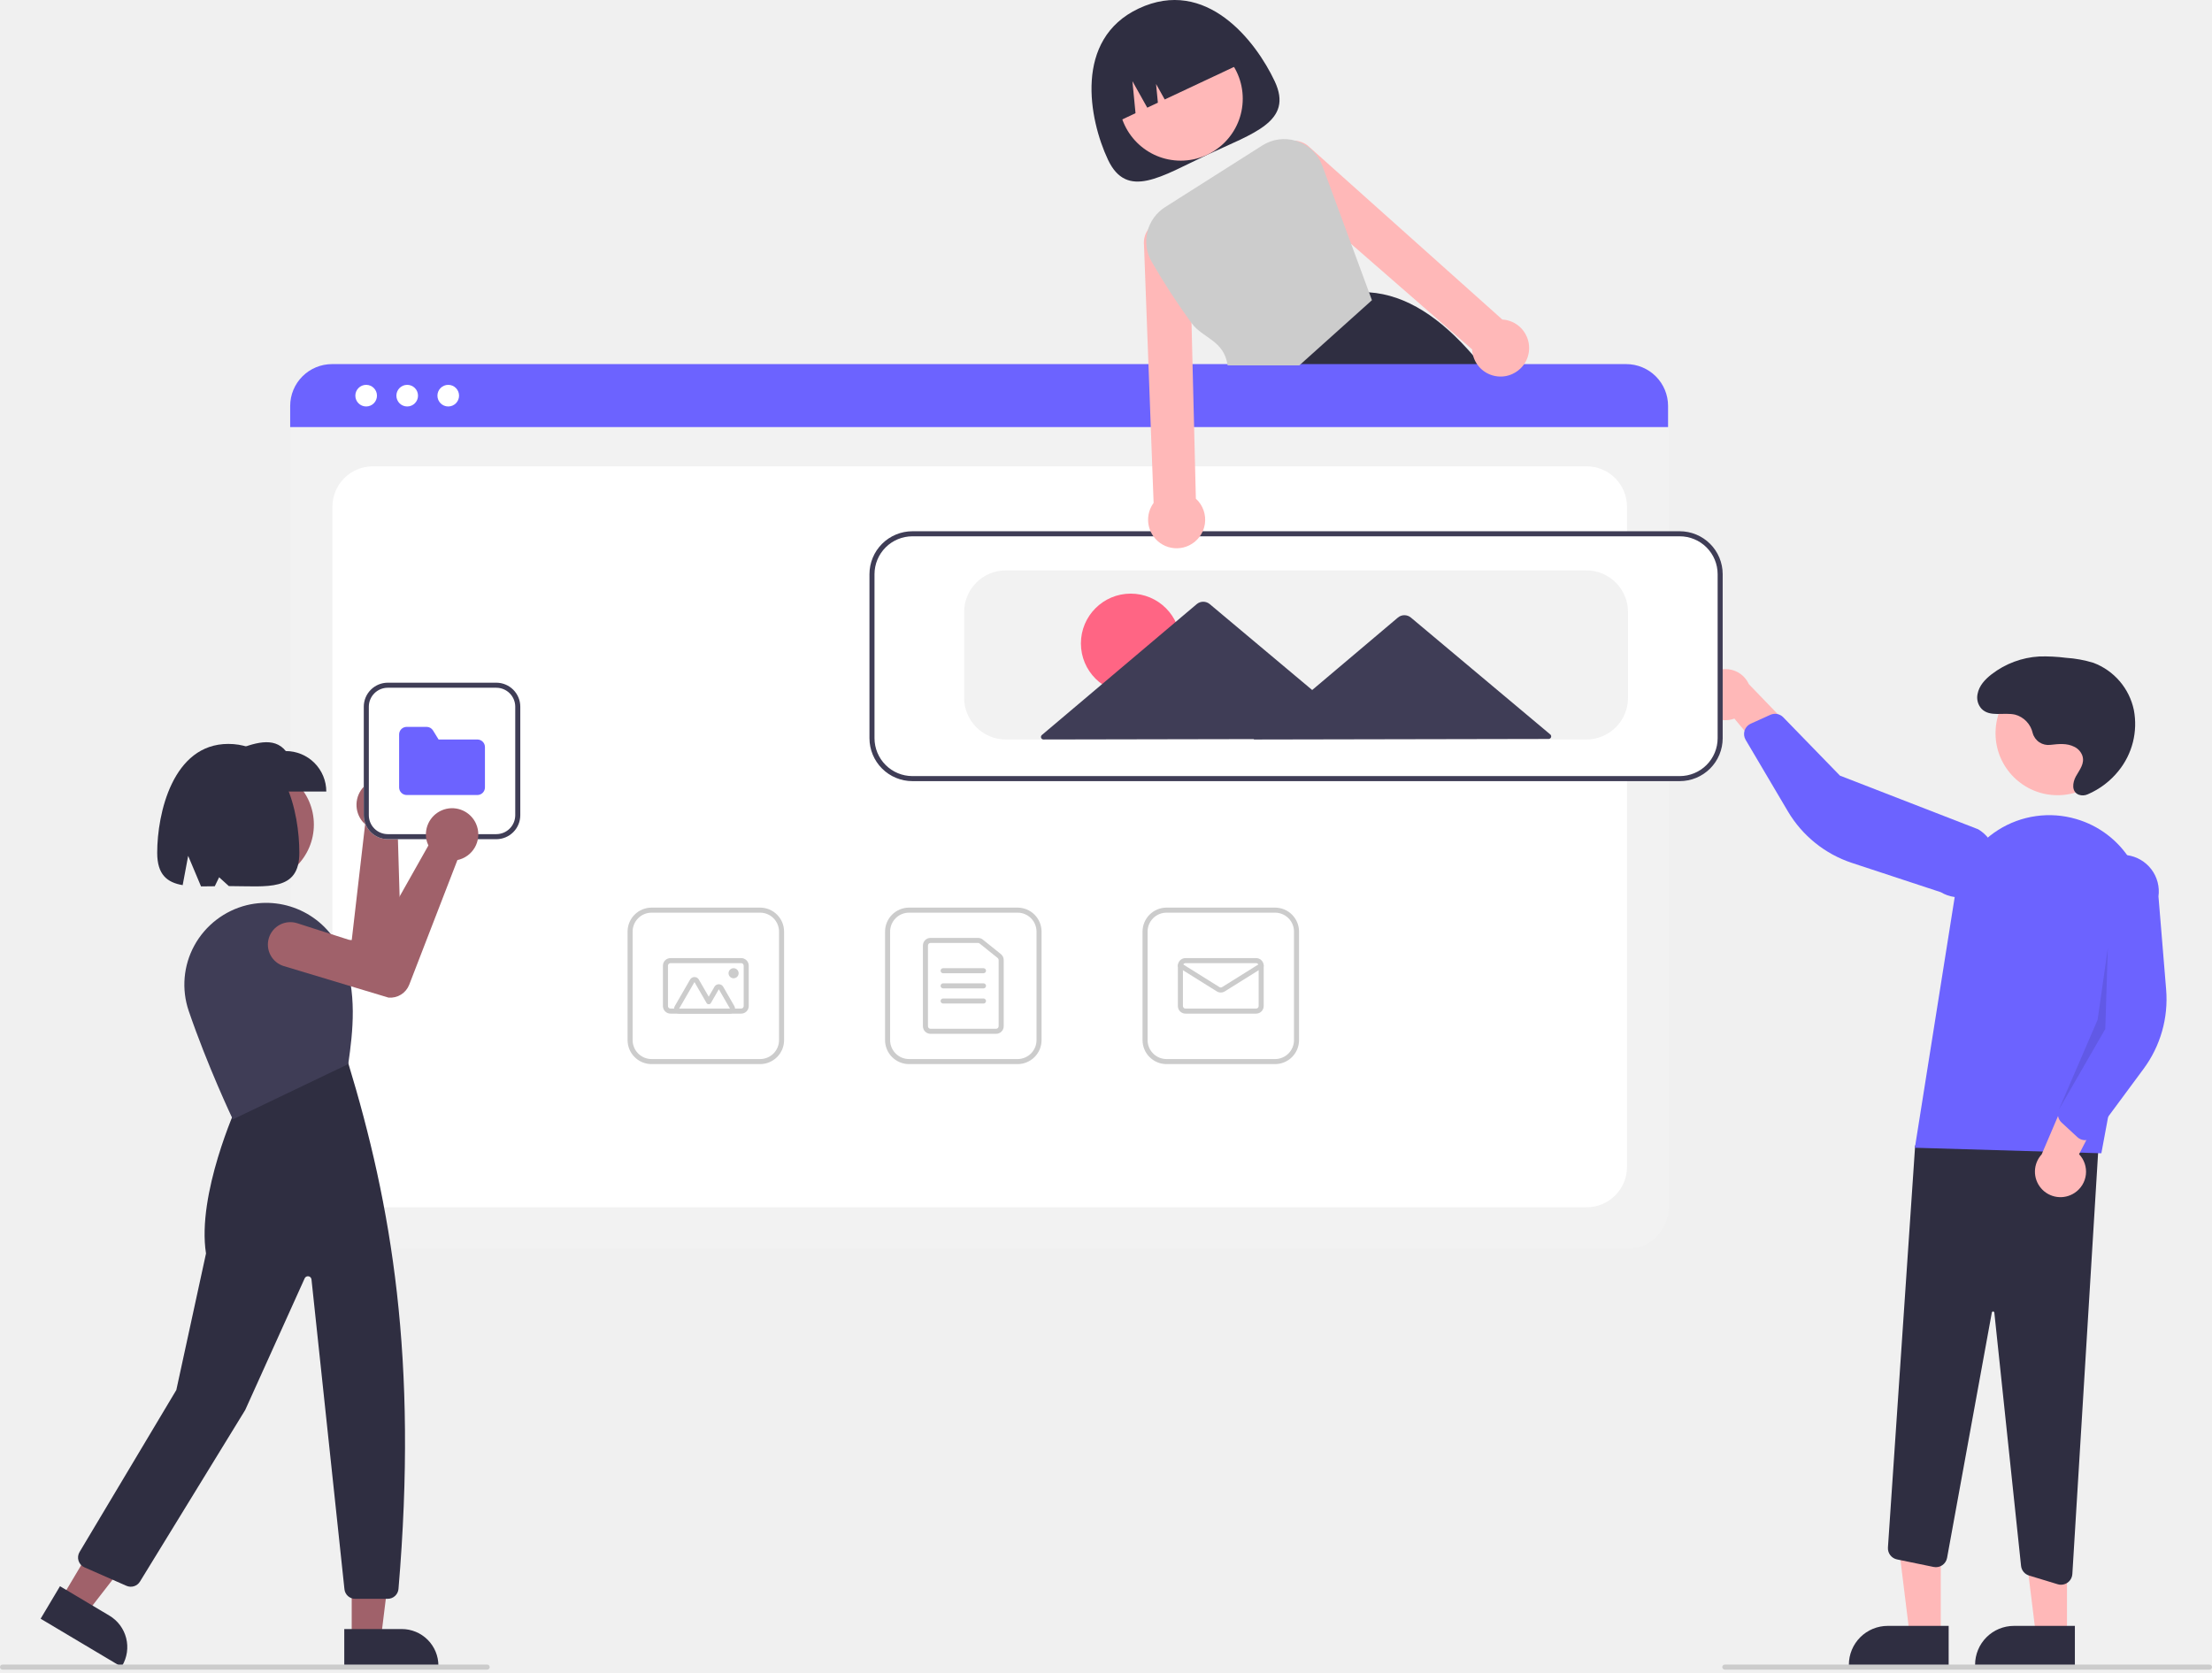
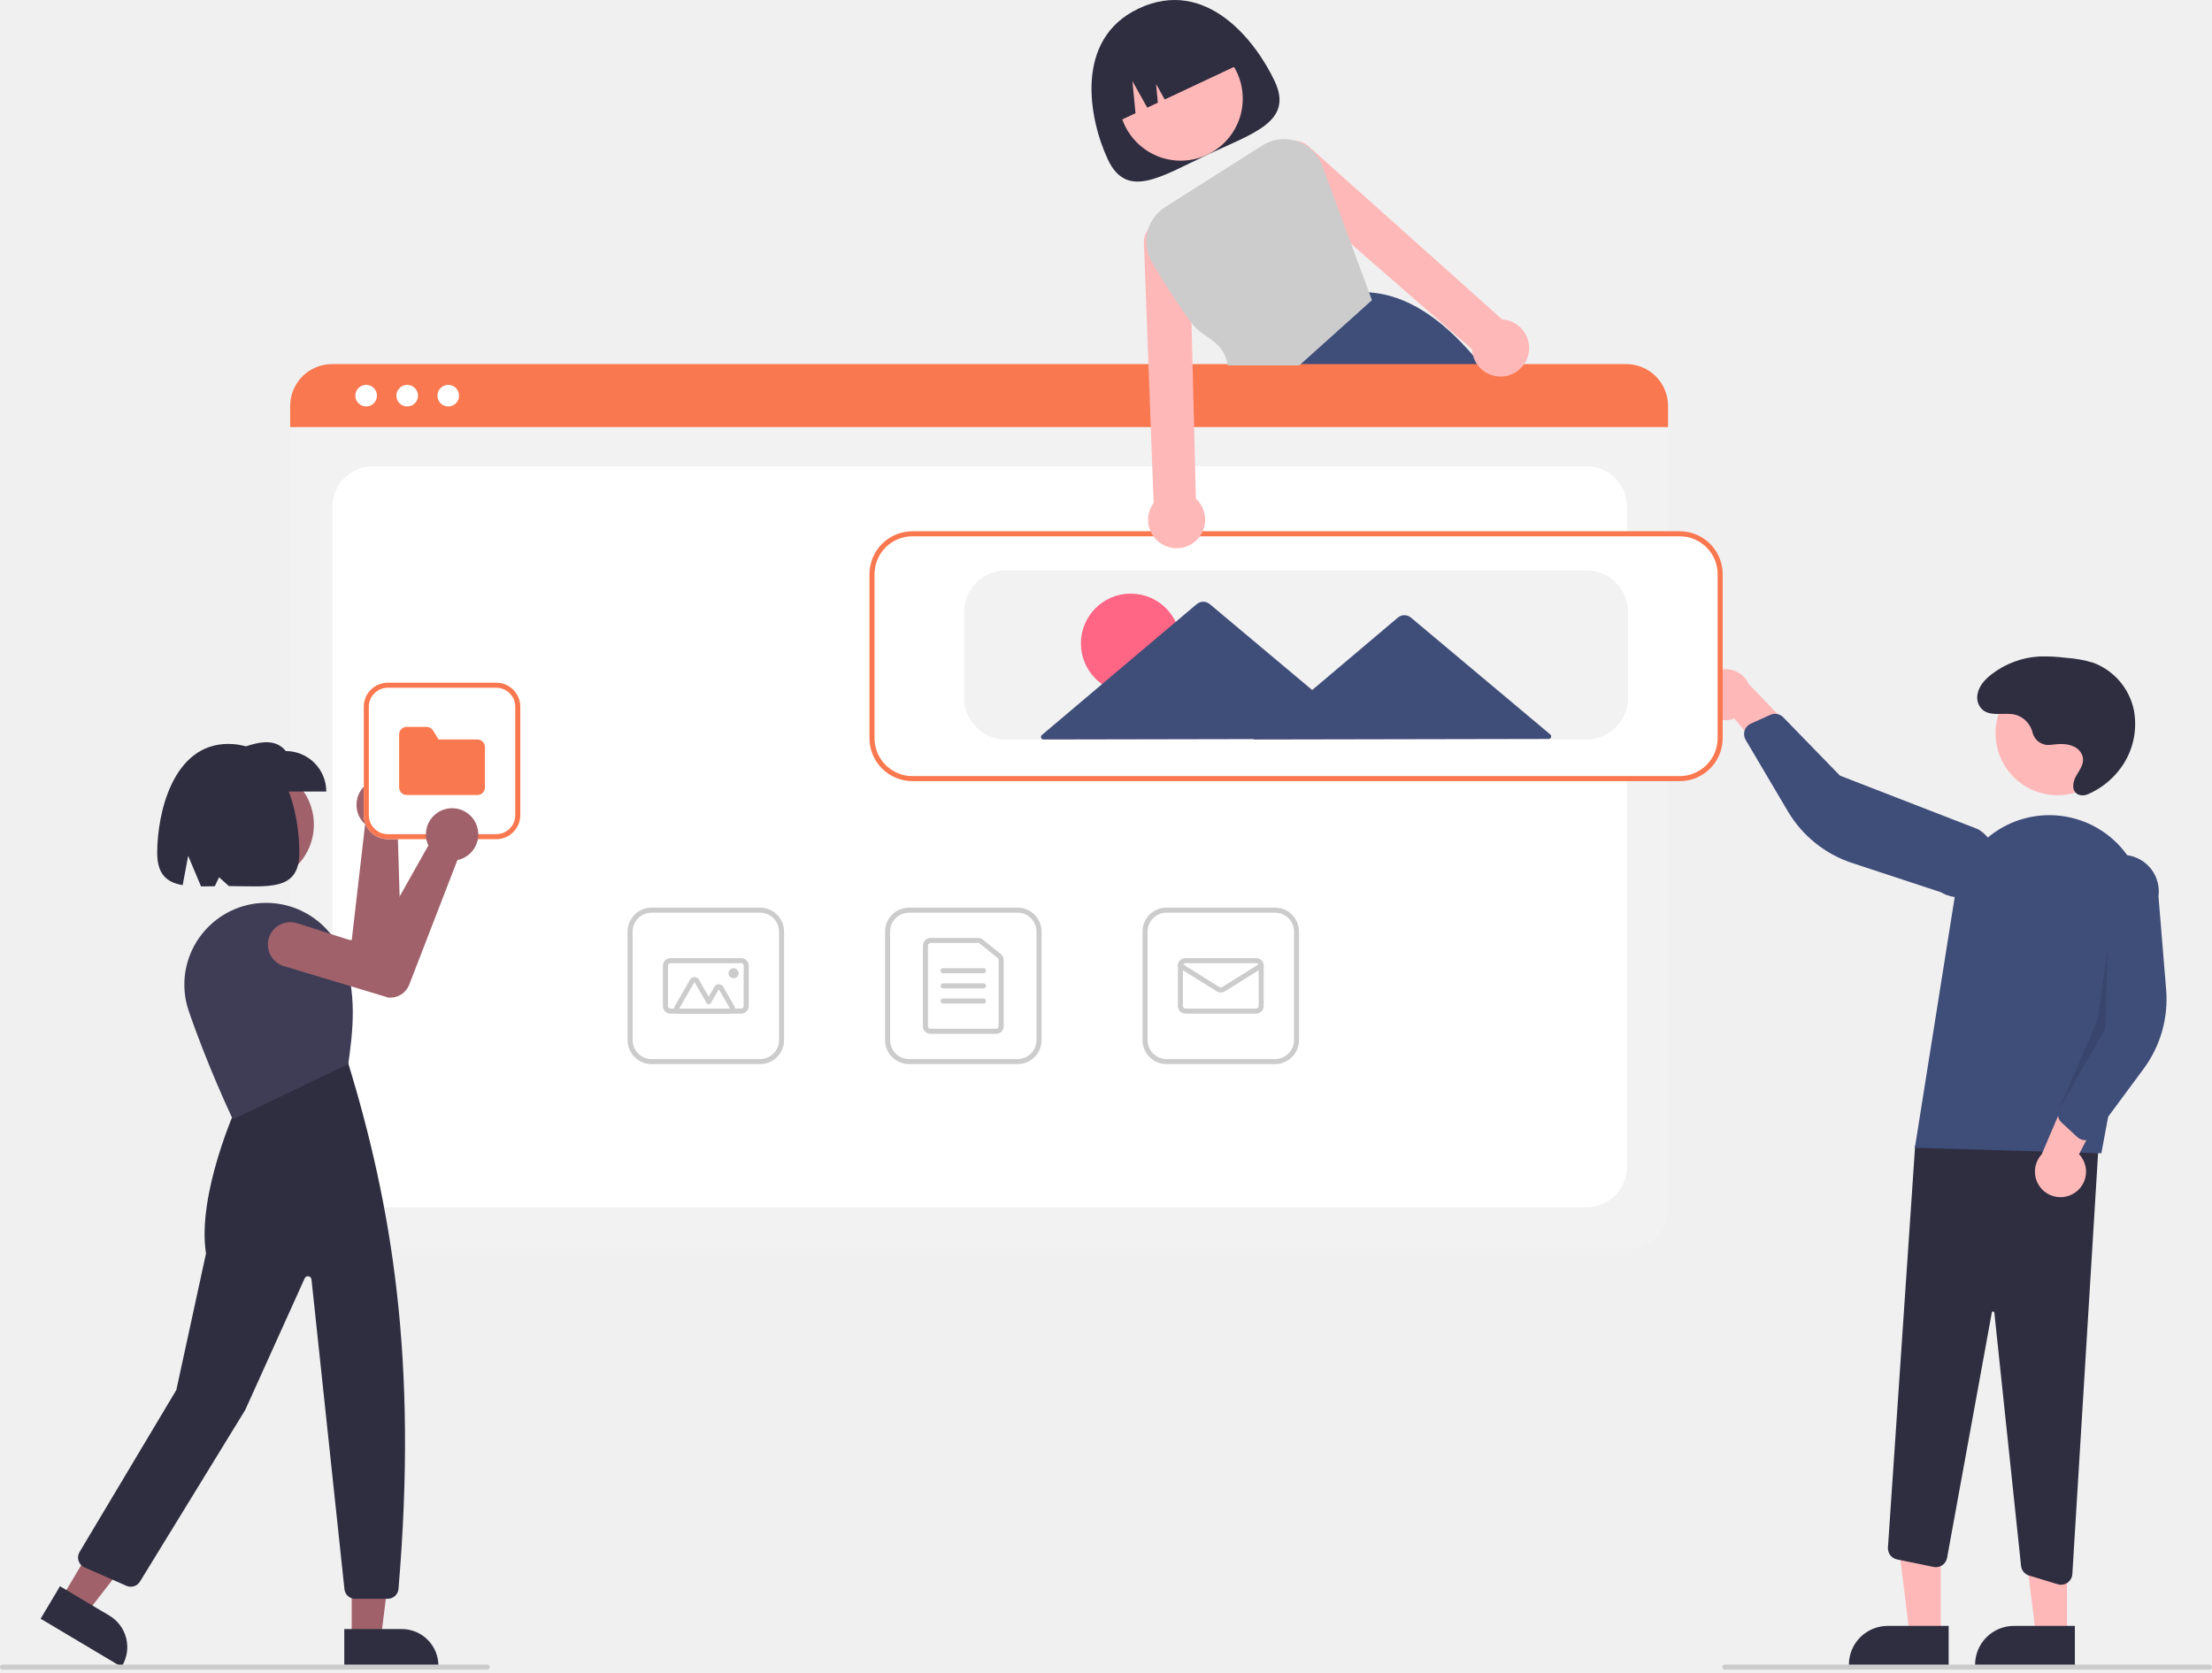
<svg xmlns="http://www.w3.org/2000/svg" width="550" height="416" viewBox="0 0 550 416" fill="none">
  <g clip-path="url(#clip0_6_209)">
    <path d="M316.949 20.207C321.667 30.246 311.67 33.09 300.219 38.471C288.767 43.852 280.198 49.733 275.48 39.693C270.763 29.654 266.935 9.727 283.135 2.115C299.893 -5.76 312.231 10.167 316.949 20.207Z" fill="#2F2E41" />
    <path d="M293.585 39.951C302.099 39.951 309.001 33.049 309.001 24.535C309.001 16.021 302.099 9.119 293.585 9.119C285.071 9.119 278.169 16.021 278.169 24.535C278.169 33.049 285.071 39.951 293.585 39.951Z" fill="#FFB8B8" />
-     <path d="M369.959 92.901C369.425 92.205 368.892 91.52 368.352 90.855C367.655 89.989 366.954 89.15 366.249 88.338C358.259 79.118 349.761 73.312 340.402 72.691H340.39L340.252 72.678L321.604 90.855L315.264 97.031L315.403 97.37L318.823 105.888H378.759C376.058 101.406 373.12 97.071 369.959 92.901Z" fill="#2F2E41" />
+     <path d="M369.959 92.901C369.425 92.205 368.892 91.52 368.352 90.855C367.655 89.989 366.954 89.15 366.249 88.338C358.259 79.118 349.761 73.312 340.402 72.691H340.39L340.252 72.678L321.604 90.855L315.264 97.031L315.403 97.37L318.823 105.888H378.759C376.058 101.406 373.12 97.071 369.959 92.901Z" fill="#3F4D79" />
    <path d="M276.822 30.741L282.34 28.148L281.571 20.187L285.261 26.775L287.899 25.536L287.45 20.892L289.603 24.735L309.201 15.526C307.361 11.608 304.039 8.583 299.968 7.115C295.896 5.646 291.408 5.856 287.491 7.696L284.651 9.031C280.734 10.872 277.708 14.193 276.24 18.265C274.772 22.336 274.981 26.824 276.822 30.741Z" fill="#2F2E41" />
    <path d="M404.543 310.566H82.655C79.909 310.563 77.277 309.471 75.335 307.529C73.394 305.588 72.302 302.955 72.299 300.21V106.794C72.301 104.782 73.101 102.854 74.523 101.431C75.945 100.009 77.874 99.209 79.886 99.207H407.181C409.227 99.209 411.189 100.023 412.636 101.47C414.083 102.917 414.897 104.879 414.899 106.925V300.21C414.896 302.955 413.804 305.588 411.862 307.529C409.921 309.471 407.288 310.563 404.543 310.566Z" fill="#F2F2F2" />
    <path d="M92.698 300.21H394.5C397.164 300.21 399.718 299.151 401.601 297.268C403.485 295.385 404.543 292.83 404.543 290.167V126.004C404.543 123.341 403.485 120.786 401.601 118.903C399.718 117.02 397.164 115.961 394.5 115.961H92.698C90.034 115.961 87.48 117.02 85.596 118.903C83.713 120.786 82.655 123.341 82.655 126.004V290.167C82.655 292.83 83.713 295.385 85.596 297.268C87.48 299.151 90.034 300.21 92.698 300.21Z" fill="white" />
-     <path d="M414.755 106.202H72.153V100.929C72.157 98.174 73.254 95.533 75.202 93.586C77.151 91.638 79.792 90.544 82.547 90.541H404.361C407.116 90.544 409.757 91.638 411.706 93.586C413.654 95.533 414.751 98.174 414.755 100.929V106.202Z" fill="#6C63FF" />
+     <path d="M414.755 106.202H72.153V100.929C72.157 98.174 73.254 95.533 75.202 93.586C77.151 91.638 79.792 90.544 82.547 90.541H404.361C407.116 90.544 409.757 91.638 411.706 93.586C413.654 95.533 414.751 98.174 414.755 100.929V106.202Z" fill="#FA784F" />
    <path d="M91.043 101.076C92.528 101.076 93.731 99.872 93.731 98.387C93.731 96.902 92.528 95.698 91.043 95.698C89.558 95.698 88.354 96.902 88.354 98.387C88.354 99.872 89.558 101.076 91.043 101.076Z" fill="white" />
    <path d="M101.248 101.076C102.733 101.076 103.936 99.872 103.936 98.387C103.936 96.902 102.733 95.698 101.248 95.698C99.763 95.698 98.559 96.902 98.559 98.387C98.559 99.872 99.763 101.076 101.248 101.076Z" fill="white" />
    <path d="M111.453 101.076C112.938 101.076 114.141 99.872 114.141 98.387C114.141 96.902 112.938 95.698 111.453 95.698C109.968 95.698 108.764 96.902 108.764 98.387C108.764 99.872 109.968 101.076 111.453 101.076Z" fill="white" />
    <path d="M253.016 264.608H226.027C224.446 264.606 222.93 263.977 221.812 262.86C220.694 261.742 220.066 260.226 220.064 258.645V231.656C220.066 230.075 220.694 228.559 221.812 227.442C222.93 226.324 224.446 225.695 226.027 225.693H253.016C254.597 225.695 256.112 226.324 257.23 227.442C258.348 228.559 258.977 230.075 258.979 231.656V258.645C258.977 260.226 258.348 261.742 257.23 262.86C256.112 263.977 254.597 264.606 253.016 264.608ZM226.027 226.948C224.778 226.95 223.582 227.446 222.699 228.329C221.817 229.211 221.32 230.408 221.319 231.656V258.645C221.32 259.893 221.817 261.09 222.699 261.972C223.582 262.855 224.778 263.351 226.027 263.353H253.016C254.264 263.351 255.46 262.855 256.343 261.972C257.226 261.09 257.722 259.893 257.723 258.645V231.656C257.722 230.408 257.226 229.211 256.343 228.329C255.46 227.446 254.264 226.95 253.016 226.948H226.027Z" fill="#CCCCCC" />
    <path d="M247.681 257.076H231.362C230.862 257.076 230.384 256.877 230.031 256.524C229.678 256.171 229.479 255.692 229.479 255.193V235.108C229.479 234.609 229.678 234.13 230.031 233.777C230.384 233.424 230.862 233.226 231.362 233.225H243.186C243.615 233.225 244.031 233.372 244.366 233.64L248.86 237.252C249.08 237.428 249.258 237.651 249.38 237.905C249.501 238.159 249.564 238.438 249.564 238.719V255.193C249.563 255.692 249.365 256.171 249.012 256.524C248.659 256.877 248.18 257.076 247.681 257.076ZM231.362 234.48C231.195 234.481 231.036 234.547 230.918 234.664C230.8 234.782 230.734 234.942 230.734 235.108V255.193C230.734 255.36 230.8 255.519 230.918 255.637C231.036 255.754 231.195 255.821 231.362 255.821H247.681C247.847 255.821 248.007 255.754 248.124 255.637C248.242 255.519 248.308 255.36 248.308 255.193V238.719C248.309 238.626 248.288 238.533 248.247 238.448C248.206 238.363 248.147 238.289 248.074 238.23L243.579 234.619C243.468 234.529 243.329 234.48 243.186 234.48H231.362Z" fill="#CCCCCC" />
    <path d="M244.542 242.012H234.5C234.333 242.012 234.174 241.946 234.056 241.828C233.938 241.711 233.872 241.551 233.872 241.385C233.872 241.218 233.938 241.058 234.056 240.941C234.174 240.823 234.333 240.757 234.5 240.757H244.542C244.709 240.757 244.869 240.823 244.986 240.941C245.104 241.058 245.17 241.218 245.17 241.385C245.17 241.551 245.104 241.711 244.986 241.828C244.869 241.946 244.709 242.012 244.542 242.012Z" fill="#CCCCCC" />
    <path d="M244.542 245.778H234.5C234.333 245.778 234.174 245.712 234.056 245.594C233.938 245.477 233.872 245.317 233.872 245.151C233.872 244.984 233.938 244.824 234.056 244.707C234.174 244.589 234.333 244.523 234.5 244.523H244.542C244.709 244.523 244.869 244.589 244.986 244.707C245.104 244.824 245.17 244.984 245.17 245.151C245.17 245.317 245.104 245.477 244.986 245.594C244.869 245.712 244.709 245.778 244.542 245.778Z" fill="#CCCCCC" />
    <path d="M244.542 249.544H234.5C234.333 249.544 234.174 249.478 234.056 249.36C233.938 249.243 233.872 249.083 233.872 248.917C233.872 248.75 233.938 248.59 234.056 248.473C234.174 248.355 234.333 248.289 234.5 248.289H244.542C244.709 248.289 244.869 248.355 244.986 248.473C245.104 248.59 245.17 248.75 245.17 248.917C245.17 249.083 245.104 249.243 244.986 249.36C244.869 249.478 244.709 249.544 244.542 249.544Z" fill="#CCCCCC" />
    <path d="M317.037 264.608H290.048C288.467 264.606 286.951 263.977 285.833 262.86C284.716 261.742 284.087 260.226 284.085 258.645V231.656C284.087 230.075 284.716 228.559 285.833 227.442C286.951 226.324 288.467 225.695 290.048 225.693H317.037C318.618 225.695 320.134 226.324 321.251 227.442C322.369 228.559 322.998 230.075 323 231.656V258.645C322.998 260.226 322.369 261.742 321.251 262.86C320.134 263.977 318.618 264.606 317.037 264.608ZM290.048 226.948C288.8 226.95 287.603 227.446 286.721 228.329C285.838 229.211 285.342 230.408 285.34 231.656V258.645C285.342 259.893 285.838 261.09 286.721 261.972C287.603 262.855 288.8 263.351 290.048 263.353H317.037C318.285 263.351 319.482 262.855 320.364 261.972C321.247 261.09 321.743 259.893 321.745 258.645V231.656C321.743 230.408 321.247 229.211 320.364 228.329C319.482 227.446 318.285 226.95 317.037 226.948H290.048Z" fill="#CCCCCC" />
    <path d="M312.33 252.055H294.755C294.256 252.054 293.777 251.856 293.424 251.503C293.071 251.15 292.873 250.671 292.872 250.172V240.129C292.873 239.63 293.071 239.151 293.424 238.798C293.777 238.445 294.256 238.247 294.755 238.246H312.33C312.829 238.247 313.308 238.445 313.661 238.798C314.014 239.151 314.212 239.63 314.213 240.129V250.172C314.212 250.671 314.014 251.15 313.661 251.503C313.308 251.856 312.829 252.054 312.33 252.055ZM294.755 239.502C294.589 239.502 294.429 239.568 294.312 239.686C294.194 239.803 294.128 239.963 294.128 240.129V250.172C294.128 250.338 294.194 250.498 294.312 250.615C294.429 250.733 294.589 250.799 294.755 250.8H312.33C312.496 250.799 312.656 250.733 312.773 250.615C312.891 250.498 312.957 250.338 312.957 250.172V240.129C312.957 239.963 312.891 239.803 312.773 239.686C312.656 239.568 312.496 239.502 312.33 239.502H294.755Z" fill="#CCCCCC" />
    <path d="M303.542 246.806C303.19 246.807 302.844 246.708 302.545 246.522L293.167 240.662C293.026 240.573 292.926 240.432 292.889 240.27C292.852 240.108 292.88 239.938 292.969 239.797C293.057 239.656 293.197 239.556 293.359 239.518C293.521 239.481 293.692 239.509 293.833 239.597L303.21 245.458C303.31 245.52 303.425 245.552 303.543 245.552C303.66 245.552 303.775 245.52 303.875 245.458L313.252 239.597C313.393 239.509 313.564 239.481 313.726 239.518C313.888 239.556 314.028 239.656 314.116 239.797C314.204 239.938 314.233 240.108 314.196 240.27C314.159 240.432 314.059 240.573 313.918 240.662L304.541 246.522C304.241 246.709 303.895 246.807 303.542 246.806Z" fill="#CCCCCC" />
    <path d="M188.995 264.608H162.005C160.424 264.606 158.909 263.977 157.791 262.86C156.673 261.742 156.044 260.226 156.042 258.645V231.656C156.044 230.075 156.673 228.559 157.791 227.442C158.909 226.324 160.424 225.695 162.005 225.693H188.995C190.575 225.695 192.091 226.324 193.209 227.442C194.327 228.559 194.956 230.075 194.957 231.656V258.645C194.956 260.226 194.327 261.742 193.209 262.86C192.091 263.977 190.575 264.606 188.995 264.608ZM162.005 226.948C160.757 226.95 159.561 227.446 158.678 228.329C157.796 229.211 157.299 230.408 157.298 231.656V258.645C157.299 259.893 157.796 261.09 158.678 261.972C159.561 262.855 160.757 263.351 162.005 263.353H188.995C190.243 263.351 191.439 262.855 192.322 261.972C193.204 261.09 193.701 259.893 193.702 258.645V231.656C193.701 230.408 193.204 229.211 192.322 228.329C191.439 227.446 190.243 226.95 188.995 226.948H162.005Z" fill="#CCCCCC" />
    <path d="M184.287 252.055H166.713C166.213 252.054 165.735 251.856 165.382 251.503C165.029 251.15 164.83 250.671 164.83 250.172V240.129C164.83 239.63 165.029 239.151 165.382 238.798C165.735 238.445 166.213 238.247 166.713 238.246H184.287C184.786 238.247 185.265 238.445 185.618 238.798C185.971 239.151 186.17 239.63 186.17 240.129V250.172C186.17 250.671 185.971 251.15 185.618 251.503C185.265 251.856 184.786 252.054 184.287 252.055ZM166.713 239.502C166.546 239.502 166.387 239.568 166.269 239.686C166.151 239.803 166.085 239.963 166.085 240.129V250.172C166.085 250.338 166.151 250.498 166.269 250.615C166.387 250.733 166.546 250.799 166.713 250.8H184.287C184.454 250.799 184.613 250.733 184.731 250.615C184.848 250.498 184.915 250.338 184.915 250.172V240.129C184.915 239.963 184.848 239.803 184.731 239.686C184.613 239.568 184.454 239.502 184.287 239.502H166.713Z" fill="#CCCCCC" />
    <path d="M181.502 252.055H168.871C168.65 252.055 168.434 251.997 168.243 251.887C168.052 251.777 167.893 251.618 167.783 251.427C167.673 251.236 167.615 251.02 167.615 250.8C167.615 250.579 167.673 250.363 167.784 250.172L171.588 243.581C171.698 243.391 171.857 243.232 172.048 243.122C172.238 243.012 172.455 242.954 172.675 242.954C172.896 242.954 173.112 243.012 173.303 243.122C173.494 243.232 173.652 243.391 173.763 243.581L176.22 247.838L177.643 245.372C177.754 245.181 177.912 245.023 178.103 244.912C178.294 244.802 178.51 244.744 178.731 244.744C178.951 244.744 179.167 244.802 179.358 244.912C179.549 245.023 179.708 245.181 179.818 245.372L182.589 250.172C182.699 250.363 182.757 250.579 182.757 250.8C182.757 251.02 182.699 251.236 182.589 251.427C182.479 251.618 182.32 251.777 182.129 251.887C181.938 251.997 181.722 252.055 181.502 252.055H181.502ZM181.502 250.799L178.731 245.999L176.764 249.407C176.708 249.502 176.629 249.582 176.534 249.637C176.438 249.692 176.33 249.721 176.22 249.721C176.11 249.721 176.001 249.692 175.906 249.637C175.811 249.582 175.731 249.502 175.676 249.407L172.676 244.209L168.871 250.799H181.502Z" fill="#CCCCCC" />
    <path d="M182.404 243.267C183.097 243.267 183.659 242.705 183.659 242.012C183.659 241.319 183.097 240.757 182.404 240.757C181.711 240.757 181.149 241.319 181.149 242.012C181.149 242.705 181.711 243.267 182.404 243.267Z" fill="#CCCCCC" />
    <path d="M482.56 406.817L474.865 406.817L471.204 377.136L482.561 377.137L482.56 406.817Z" fill="#FFB8B8" />
    <path d="M484.522 414.276L459.711 414.275V413.962C459.711 412.693 459.961 411.438 460.446 410.266C460.931 409.094 461.643 408.03 462.539 407.133C463.436 406.236 464.501 405.525 465.672 405.039C466.844 404.554 468.1 404.304 469.368 404.304H469.369L484.523 404.305L484.522 414.276Z" fill="#2F2E41" />
    <path d="M513.943 406.817L506.248 406.817L502.587 377.136L513.944 377.137L513.943 406.817Z" fill="#FFB8B8" />
    <path d="M515.905 414.276L491.094 414.275V413.962C491.094 412.693 491.343 411.438 491.829 410.266C492.314 409.094 493.026 408.03 493.922 407.133C494.819 406.236 495.884 405.525 497.055 405.039C498.227 404.554 499.483 404.304 500.751 404.304H500.752L515.906 404.305L515.905 414.276Z" fill="#2F2E41" />
    <path d="M511.636 393.95L504.51 391.782C503.978 391.622 503.506 391.307 503.153 390.879C502.8 390.451 502.58 389.929 502.522 389.377L495.878 326.406C495.873 326.33 495.839 326.259 495.783 326.206C495.728 326.154 495.654 326.125 495.578 326.125C495.501 326.118 495.425 326.141 495.365 326.189C495.306 326.237 495.267 326.306 495.257 326.382L484.128 387.39C484.061 387.76 483.92 388.113 483.714 388.428C483.508 388.743 483.241 389.014 482.93 389.224C482.618 389.435 482.267 389.581 481.898 389.654C481.529 389.727 481.148 389.725 480.78 389.649L471.672 387.773C471.004 387.633 470.409 387.257 469.996 386.714C469.583 386.171 469.38 385.497 469.424 384.816L476.193 284.822L522.099 279.869L515.277 391.42C515.233 392.137 514.918 392.811 514.395 393.304C513.872 393.797 513.181 394.072 512.463 394.074C512.183 394.074 511.904 394.032 511.636 393.95Z" fill="#2F2E41" />
    <path d="M511.593 197.743C520.107 197.743 527.009 190.841 527.009 182.327C527.009 173.813 520.107 166.911 511.593 166.911C503.079 166.911 496.177 173.813 496.177 182.327C496.177 190.841 503.079 197.743 511.593 197.743Z" fill="#FFB8B8" />
-     <path d="M476.123 285.409L486.076 222.737C486.605 219.404 487.838 216.223 489.693 213.404C491.547 210.586 493.98 208.194 496.831 206.389C499.681 204.584 502.884 203.407 506.225 202.935C509.565 202.464 512.968 202.71 516.207 203.656C521.869 205.294 526.718 208.984 529.805 214.005C532.893 219.026 533.997 225.018 532.903 230.81L522.49 286.78L476.123 285.409Z" fill="#6C63FF" />
+     <path d="M476.123 285.409L486.076 222.737C486.605 219.404 487.838 216.223 489.693 213.404C491.547 210.586 493.98 208.194 496.831 206.389C499.681 204.584 502.884 203.407 506.225 202.935C509.565 202.464 512.968 202.71 516.207 203.656C521.869 205.294 526.718 208.984 529.805 214.005C532.893 219.026 533.997 225.018 532.903 230.81L522.49 286.78L476.123 285.409Z" fill="#3F4D79" />
    <path d="M515.849 296.623C516.619 296.114 517.268 295.443 517.75 294.657C518.233 293.87 518.537 292.988 518.642 292.071C518.746 291.154 518.648 290.226 518.355 289.351C518.062 288.476 517.581 287.676 516.945 287.007L527.236 267.078L515.647 268.315L507.651 287.05C506.598 288.193 506.001 289.682 505.973 291.235C505.945 292.788 506.487 294.298 507.498 295.478C508.508 296.658 509.916 297.426 511.456 297.637C512.995 297.848 514.558 297.487 515.849 296.623V296.623Z" fill="#FFB8B8" />
-     <path d="M518.052 283.492C517.483 283.411 516.952 283.159 516.529 282.769L512.592 279.131C512.166 278.736 511.872 278.22 511.75 277.653C511.627 277.085 511.682 276.494 511.906 275.959L519.776 257.306L518.659 220.45C518.82 219.265 519.212 218.124 519.814 217.091C520.416 216.058 521.216 215.153 522.167 214.429C523.119 213.706 524.204 213.176 525.36 212.872C526.516 212.568 527.721 212.494 528.906 212.656C530.09 212.818 531.231 213.211 532.264 213.814C533.296 214.417 534.2 215.217 534.923 216.169C535.646 217.122 536.174 218.207 536.477 219.364C536.78 220.52 536.853 221.725 536.69 222.909L538.599 246.078C539.179 253.109 537.186 260.113 532.989 265.784L520.717 282.375C520.481 282.694 520.18 282.959 519.835 283.154C519.489 283.349 519.107 283.47 518.712 283.507C518.492 283.528 518.271 283.523 518.052 283.492Z" fill="#6C63FF" />
+     <path d="M518.052 283.492C517.483 283.411 516.952 283.159 516.529 282.769L512.592 279.131C512.166 278.736 511.872 278.22 511.75 277.653C511.627 277.085 511.682 276.494 511.906 275.959L519.776 257.306L518.659 220.45C518.82 219.265 519.212 218.124 519.814 217.091C520.416 216.058 521.216 215.153 522.167 214.429C523.119 213.706 524.204 213.176 525.36 212.872C526.516 212.568 527.721 212.494 528.906 212.656C530.09 212.818 531.231 213.211 532.264 213.814C533.296 214.417 534.2 215.217 534.923 216.169C535.646 217.122 536.174 218.207 536.477 219.364C536.78 220.52 536.853 221.725 536.69 222.909L538.599 246.078C539.179 253.109 537.186 260.113 532.989 265.784L520.717 282.375C520.481 282.694 520.18 282.959 519.835 283.154C519.489 283.349 519.107 283.47 518.712 283.507C518.492 283.528 518.271 283.523 518.052 283.492Z" fill="#3F4D79" />
    <path d="M422.817 173.928C422.985 174.835 423.35 175.694 423.886 176.445C424.422 177.196 425.116 177.821 425.92 178.274C426.723 178.728 427.616 179 428.536 179.071C429.456 179.143 430.381 179.011 431.244 178.686L445.584 195.933L448.963 184.779L434.828 170.111C434.187 168.696 433.048 167.566 431.629 166.934C430.21 166.303 428.608 166.214 427.127 166.684C425.647 167.155 424.39 168.152 423.596 169.487C422.801 170.822 422.524 172.402 422.817 173.928Z" fill="#FFB8B8" />
-     <path d="M434.05 181.077C434.345 180.584 434.785 180.193 435.309 179.956L440.194 177.748C440.724 177.511 441.313 177.441 441.884 177.55C442.454 177.658 442.977 177.939 443.382 178.354L457.491 192.873L491.866 206.215C492.894 206.825 493.793 207.631 494.51 208.588C495.226 209.545 495.748 210.634 496.043 211.793C496.339 212.952 496.404 214.157 496.233 215.341C496.062 216.524 495.66 217.663 495.05 218.691C494.439 219.719 493.631 220.616 492.673 221.332C491.716 222.048 490.626 222.568 489.467 222.862C488.308 223.156 487.102 223.219 485.919 223.047C484.736 222.876 483.598 222.472 482.571 221.86L460.492 214.585C453.79 212.377 448.119 207.811 444.532 201.735L434.039 183.966C433.838 183.624 433.71 183.244 433.665 182.85C433.62 182.455 433.659 182.056 433.778 181.678C433.845 181.467 433.936 181.266 434.05 181.077Z" fill="#6C63FF" />
+     <path d="M434.05 181.077C434.345 180.584 434.785 180.193 435.309 179.956L440.194 177.748C440.724 177.511 441.313 177.441 441.884 177.55C442.454 177.658 442.977 177.939 443.382 178.354L457.491 192.873L491.866 206.215C492.894 206.825 493.793 207.631 494.51 208.588C495.226 209.545 495.748 210.634 496.043 211.793C496.339 212.952 496.404 214.157 496.233 215.341C496.062 216.524 495.66 217.663 495.05 218.691C494.439 219.719 493.631 220.616 492.673 221.332C491.716 222.048 490.626 222.568 489.467 222.862C488.308 223.156 487.102 223.219 485.919 223.047C484.736 222.876 483.598 222.472 482.571 221.86L460.492 214.585C453.79 212.377 448.119 207.811 444.532 201.735L434.039 183.966C433.838 183.624 433.71 183.244 433.665 182.85C433.62 182.455 433.659 182.056 433.778 181.678C433.845 181.467 433.936 181.266 434.05 181.077Z" fill="#3F4D79" />
    <path opacity="0.1" d="M524.097 235.781L523.469 255.867L511.906 275.959L521.561 253.568L524.097 235.781Z" fill="black" />
    <path d="M509.826 185.224C508.858 185.35 507.877 185.12 507.066 184.577C506.254 184.034 505.667 183.215 505.414 182.273C505.169 181.187 504.634 180.189 503.866 179.385C503.097 178.58 502.124 178.001 501.051 177.707C498.223 177.061 494.767 178.392 492.695 176.25C492.251 175.76 491.93 175.173 491.758 174.535C491.586 173.898 491.568 173.228 491.706 172.583C492.087 170.5 493.577 168.928 495.198 167.67C498.608 165.034 502.736 163.492 507.039 163.244C509.266 163.18 511.495 163.291 513.705 163.576C516.019 163.722 518.308 164.14 520.524 164.822C523.049 165.775 525.292 167.348 527.048 169.398C528.803 171.447 530.014 173.906 530.568 176.547C531.074 179.196 530.996 181.924 530.34 184.539C529.683 187.155 528.463 189.597 526.766 191.692C524.734 194.223 522.113 196.218 519.133 197.504C518.423 197.839 517.61 197.88 516.87 197.618C515.014 196.88 515.317 194.581 516.163 193.048C517.069 191.406 518.463 189.817 517.734 187.82C517.369 186.894 516.668 186.139 515.771 185.707C513.926 184.766 511.862 184.989 509.878 185.218L509.826 185.224Z" fill="#2F2E41" />
    <path d="M417.665 193.93H226.857C224.111 193.926 221.479 192.834 219.537 190.893C217.596 188.951 216.504 186.319 216.501 183.573V142.775C216.504 140.03 217.596 137.397 219.537 135.456C221.479 133.514 224.111 132.422 226.857 132.419H417.665C420.411 132.422 423.043 133.514 424.985 135.456C426.926 137.397 428.019 140.03 428.022 142.775V183.573C428.019 186.319 426.926 188.951 424.985 190.893C423.043 192.834 420.411 193.926 417.665 193.93Z" fill="white" />
-     <path d="M417.665 194.243H226.857C224.028 194.24 221.316 193.115 219.315 191.115C217.315 189.114 216.19 186.402 216.187 183.573V142.775C216.19 139.946 217.315 137.234 219.315 135.234C221.316 133.234 224.028 132.108 226.857 132.105H417.665C420.494 132.108 423.206 133.234 425.207 135.234C427.207 137.234 428.332 139.946 428.335 142.775V183.573C428.332 186.402 427.207 189.114 425.207 191.115C423.206 193.115 420.494 194.24 417.665 194.243ZM226.857 133.36C224.361 133.363 221.968 134.356 220.203 136.121C218.438 137.886 217.445 140.279 217.442 142.775V183.573C217.445 186.069 218.438 188.462 220.203 190.227C221.968 191.992 224.361 192.985 226.857 192.988H417.665C420.161 192.985 422.554 191.992 424.319 190.227C426.084 188.462 427.077 186.069 427.08 183.573V142.775C427.077 140.279 426.084 137.886 424.319 136.121C422.554 134.356 420.161 133.363 417.665 133.36H226.857Z" fill="#3F3D56" />
+     <path d="M417.665 194.243H226.857C224.028 194.24 221.316 193.115 219.315 191.115C217.315 189.114 216.19 186.402 216.187 183.573V142.775C216.19 139.946 217.315 137.234 219.315 135.234C221.316 133.234 224.028 132.108 226.857 132.105H417.665C420.494 132.108 423.206 133.234 425.207 135.234C427.207 137.234 428.332 139.946 428.335 142.775V183.573C428.332 186.402 427.207 189.114 425.207 191.115C423.206 193.115 420.494 194.24 417.665 194.243ZM226.857 133.36C224.361 133.363 221.968 134.356 220.203 136.121C218.438 137.886 217.445 140.279 217.442 142.775V183.573C217.445 186.069 218.438 188.462 220.203 190.227C221.968 191.992 224.361 192.985 226.857 192.988H417.665C420.161 192.985 422.554 191.992 424.319 190.227C426.084 188.462 427.077 186.069 427.08 183.573V142.775C427.077 140.279 426.084 137.886 424.319 136.121C422.554 134.356 420.161 133.363 417.665 133.36H226.857Z" fill="#FA784F" />
    <path d="M394.442 183.887H250.08C247.334 183.884 244.702 182.792 242.761 180.85C240.819 178.909 239.727 176.276 239.724 173.531V152.19C239.727 149.445 240.819 146.812 242.761 144.871C244.702 142.929 247.334 141.837 250.08 141.834H394.442C397.188 141.837 399.82 142.929 401.761 144.871C403.703 146.812 404.795 149.445 404.798 152.19V173.531C404.795 176.276 403.703 178.909 401.761 180.85C399.82 182.792 397.188 183.884 394.442 183.887Z" fill="#F2F2F2" />
    <path d="M281.146 172.385C287.986 172.385 293.531 166.84 293.531 160C293.531 153.16 287.986 147.615 281.146 147.615C274.306 147.615 268.761 153.16 268.761 160C268.761 166.84 274.306 172.385 281.146 172.385Z" fill="#FF6584" />
-     <path d="M385.471 182.637L367.989 167.975L350.809 153.566C350.355 153.186 349.782 152.978 349.191 152.98C348.599 152.981 348.026 153.191 347.575 153.573L330.45 168.048L326.267 171.583L319.96 166.294L300.793 150.219C300.34 149.839 299.767 149.631 299.175 149.632C298.584 149.633 298.011 149.843 297.559 150.225L278.455 166.374L259.049 182.777C258.951 182.86 258.881 182.971 258.848 183.096C258.815 183.22 258.821 183.352 258.865 183.472C258.91 183.593 258.99 183.698 259.096 183.771C259.201 183.845 259.327 183.884 259.456 183.884L299.241 183.807L311.834 183.783L311.711 183.887L349.25 183.815L385.069 183.746C385.197 183.746 385.323 183.706 385.428 183.632C385.534 183.558 385.614 183.453 385.658 183.332C385.701 183.211 385.707 183.08 385.674 182.955C385.64 182.831 385.569 182.72 385.471 182.637Z" fill="#3F3D56" />
+     <path d="M385.471 182.637L367.989 167.975L350.809 153.566C350.355 153.186 349.782 152.978 349.191 152.98C348.599 152.981 348.026 153.191 347.575 153.573L330.45 168.048L326.267 171.583L319.96 166.294L300.793 150.219C300.34 149.839 299.767 149.631 299.175 149.632C298.584 149.633 298.011 149.843 297.559 150.225L278.455 166.374L259.049 182.777C258.951 182.86 258.881 182.971 258.848 183.096C258.815 183.22 258.821 183.352 258.865 183.472C258.91 183.593 258.99 183.698 259.096 183.771C259.201 183.845 259.327 183.884 259.456 183.884L299.241 183.807L311.834 183.783L311.711 183.887L349.25 183.815L385.069 183.746C385.197 183.746 385.323 183.706 385.428 183.632C385.534 183.558 385.614 183.453 385.658 183.332C385.701 183.211 385.707 183.08 385.674 182.955C385.64 182.831 385.569 182.72 385.471 182.637Z" fill="#3F4D79" />
    <path d="M549.372 415.18H428.862C428.695 415.18 428.536 415.113 428.418 414.996C428.3 414.878 428.234 414.718 428.234 414.552C428.234 414.385 428.3 414.226 428.418 414.108C428.536 413.99 428.695 413.924 428.862 413.924H549.372C549.539 413.924 549.698 413.99 549.816 414.108C549.934 414.226 550 414.385 550 414.552C550 414.718 549.934 414.878 549.816 414.996C549.698 415.113 549.539 415.18 549.372 415.18Z" fill="#CCCCCC" />
    <path d="M379.141 82.796C378.64 81.981 377.978 81.277 377.196 80.727C376.413 80.177 375.527 79.791 374.591 79.595C374.248 79.523 373.899 79.479 373.549 79.463L325.728 36.707C324.788 35.742 323.535 35.143 322.194 35.019C321.929 34.988 321.663 34.98 321.397 34.993C320.293 35.044 319.229 35.414 318.332 36.06C317.436 36.705 316.748 37.598 316.351 38.629C315.954 39.66 315.866 40.784 316.098 41.864C316.33 42.944 316.871 43.932 317.656 44.71L335.965 60.671L366.029 86.876C366.054 87.369 366.128 87.859 366.249 88.338C366.609 89.726 367.382 90.971 368.466 91.91C369.55 92.848 370.894 93.434 372.319 93.592C373.618 93.743 374.934 93.526 376.116 92.964C377.053 92.526 377.884 91.89 378.551 91.1C378.62 91.018 378.683 90.943 378.746 90.855C379.624 89.711 380.132 88.327 380.202 86.887C380.273 85.447 379.903 84.02 379.141 82.796H379.141Z" fill="#FFB8B8" />
    <path d="M297.345 124.002L296.899 105.888L296.523 90.855L296.265 80.335L295.757 59.83C295.656 58.732 295.238 57.687 294.554 56.823C293.869 55.959 292.948 55.312 291.902 54.963C290.857 54.614 289.732 54.576 288.665 54.855C287.599 55.134 286.637 55.718 285.896 56.535C285.722 56.721 285.564 56.923 285.426 57.137C284.653 58.244 284.305 59.592 284.446 60.935L285.564 90.855L286.122 105.888L286.838 125.063C286.631 125.344 286.445 125.64 286.279 125.948C285.833 126.794 285.563 127.722 285.487 128.676C285.41 129.63 285.528 130.589 285.834 131.496C286.153 132.447 286.669 133.32 287.35 134.056C288.03 134.793 288.859 135.377 289.782 135.77C290.705 136.164 291.7 136.357 292.703 136.337C293.706 136.318 294.693 136.086 295.6 135.657C296.653 135.159 297.567 134.41 298.262 133.475C298.957 132.539 299.41 131.447 299.583 130.295C299.755 129.143 299.641 127.966 299.251 126.869C298.861 125.771 298.206 124.786 297.345 124.002H297.345Z" fill="#FFB8B8" />
    <path d="M340.402 72.691L335.965 60.671L328.784 41.201C328.266 39.784 327.436 38.503 326.355 37.451C325.273 36.399 323.969 35.604 322.539 35.125C322.426 35.088 322.307 35.05 322.194 35.019C320.808 34.598 319.348 34.482 317.914 34.679C316.479 34.877 315.104 35.382 313.884 36.161L289.7 51.501C287.485 52.903 285.902 55.11 285.285 57.658C284.667 60.205 285.065 62.892 286.392 65.153C289.417 70.382 292.712 75.45 296.265 80.335C299.084 84.171 304.331 84.579 305.241 90.855H323.073L341.124 74.649L340.402 72.691Z" fill="#CCCCCC" />
    <path d="M63.497 219.589C71.529 219.589 78.041 213.078 78.041 205.045C78.041 197.013 71.529 190.501 63.497 190.501C55.465 190.501 48.953 197.013 48.953 205.045C48.953 213.078 55.465 219.589 63.497 219.589Z" fill="#A0616A" />
    <path d="M99.202 195.034C99.346 195.148 99.485 195.269 99.619 195.397C100.287 196.026 100.815 196.789 101.167 197.637C101.52 198.484 101.689 199.397 101.665 200.314C101.64 201.232 101.422 202.134 101.024 202.961C100.626 203.789 100.058 204.523 99.357 205.115C99.194 205.252 99.023 205.381 98.847 205.5L99.831 238.731C99.859 239.819 99.535 240.887 98.909 241.777C98.281 242.666 97.385 243.33 96.35 243.669L96.29 243.682L69.308 246.556C68.575 246.634 67.833 246.565 67.126 246.355C66.419 246.145 65.76 245.797 65.189 245.331C64.617 244.864 64.143 244.29 63.794 243.639C63.446 242.989 63.23 242.276 63.159 241.542C63.087 240.808 63.162 240.067 63.379 239.362C63.595 238.656 63.949 238.001 64.421 237.434C64.892 236.866 65.471 236.397 66.124 236.055C66.778 235.712 67.493 235.503 68.227 235.438L87.462 233.744L90.788 204.965C90.57 204.773 90.367 204.565 90.178 204.344C89.135 203.109 88.588 201.532 88.643 199.917C88.698 198.302 89.352 196.765 90.477 195.604C91.601 194.444 93.117 193.743 94.73 193.638C96.342 193.532 97.936 194.03 99.202 195.034H99.202Z" fill="#A0616A" />
    <path d="M87.451 407.46H94.711L98.164 379.458H87.449L87.451 407.46Z" fill="#A0616A" />
    <path d="M85.599 405.09L99.896 405.089H99.896C101.093 405.089 102.278 405.325 103.383 405.783C104.489 406.241 105.493 406.912 106.339 407.758C107.185 408.604 107.856 409.608 108.314 410.714C108.772 411.819 109.008 413.004 109.008 414.2V414.496L85.599 414.497L85.599 405.09Z" fill="#2F2E41" />
    <path d="M15.293 397.423L21.531 401.136L38.825 378.844L29.619 373.362L15.293 397.423Z" fill="#A0616A" />
    <path d="M14.915 394.439L27.199 401.753L27.2 401.753C28.228 402.365 29.125 403.174 29.841 404.133C30.556 405.092 31.076 406.182 31.37 407.342C31.664 408.502 31.727 409.708 31.555 410.892C31.383 412.076 30.979 413.215 30.367 414.243L30.215 414.497L10.102 402.522L14.915 394.439Z" fill="#2F2E41" />
    <path d="M96.424 397.57H88.294C87.636 397.571 87.001 397.328 86.511 396.888C86.022 396.447 85.713 395.841 85.645 395.187L77.449 318.149C77.428 317.956 77.344 317.774 77.21 317.632C77.076 317.491 76.899 317.397 76.707 317.366C76.514 317.336 76.317 317.369 76.145 317.461C75.973 317.554 75.837 317.7 75.756 317.878L60.971 350.616L34.796 393.298C34.457 393.845 33.932 394.252 33.318 394.444C32.704 394.636 32.041 394.6 31.451 394.344L20.994 389.743C20.648 389.591 20.339 389.367 20.086 389.086C19.834 388.805 19.644 388.473 19.529 388.114C19.414 387.754 19.377 387.373 19.42 386.998C19.463 386.623 19.586 386.261 19.78 385.937L43.842 345.646L51.222 311.699C48.901 296.977 58.851 275.09 58.952 274.87L59.002 274.763L86.41 264.051L86.547 264.219C97.356 299.69 103.943 337.863 99.08 395.128C99.02 395.793 98.714 396.411 98.223 396.862C97.732 397.314 97.091 397.566 96.424 397.57Z" fill="#2F2E41" />
    <path d="M57.897 278.35L57.77 278.082C57.709 277.954 51.614 265.1 46.916 251.362C46.013 248.705 45.672 245.89 45.914 243.094C46.156 240.299 46.975 237.584 48.321 235.122C49.684 232.634 51.55 230.457 53.798 228.728C56.047 226.999 58.63 225.755 61.385 225.077C66.166 223.931 71.2 224.54 75.57 226.795C79.939 229.05 83.353 232.799 85.19 237.36C88.917 246.679 87.729 256.625 86.611 264.448L86.589 264.605L86.447 264.673L57.897 278.35Z" fill="#3F3D56" />
    <path d="M81.131 196.83H58.037V186.763C63.106 184.749 68.066 183.037 71.064 186.763C73.734 186.763 76.295 187.824 78.183 189.711C80.07 191.599 81.131 194.16 81.131 196.83V196.83Z" fill="#2F2E41" />
    <path d="M56.758 184.987C42.952 184.987 39.088 202.292 39.088 212.055C39.088 217.499 41.55 219.447 45.42 220.106L46.786 212.818L49.986 220.419C51.073 220.425 52.215 220.404 53.399 220.382L54.484 218.147L56.904 220.341C66.596 220.356 74.428 221.769 74.428 212.055C74.428 202.292 71.04 184.987 56.758 184.987Z" fill="#2F2E41" />
    <path d="M121.138 415.18H0.628C0.461 415.18 0.302 415.113 0.184 414.996C0.066 414.878 0 414.718 0 414.552C0 414.385 0.066 414.226 0.184 414.108C0.302 413.99 0.461 413.924 0.628 413.924H121.138C121.305 413.924 121.464 413.99 121.582 414.108C121.7 414.226 121.766 414.385 121.766 414.552C121.766 414.718 121.7 414.878 121.582 414.996C121.464 415.113 121.305 415.18 121.138 415.18Z" fill="#CCCCCC" />
    <path d="M123.404 208.68H96.415C94.834 208.678 93.318 208.049 92.201 206.931C91.083 205.813 90.454 204.298 90.452 202.717V175.728C90.454 174.147 91.083 172.631 92.201 171.513C93.318 170.395 94.834 169.767 96.415 169.765H123.404C124.985 169.767 126.501 170.395 127.619 171.513C128.736 172.631 129.365 174.147 129.367 175.728V202.717C129.365 204.298 128.736 205.813 127.619 206.931C126.501 208.049 124.985 208.678 123.404 208.68Z" fill="white" />
-     <path d="M123.404 208.68H96.415C94.834 208.678 93.318 208.049 92.201 206.931C91.083 205.813 90.454 204.298 90.452 202.717V175.728C90.454 174.147 91.083 172.631 92.201 171.513C93.318 170.395 94.834 169.767 96.415 169.765H123.404C124.985 169.767 126.501 170.395 127.619 171.513C128.736 172.631 129.365 174.147 129.367 175.728V202.717C129.365 204.298 128.736 205.813 127.619 206.931C126.501 208.049 124.985 208.678 123.404 208.68ZM96.415 171.02C95.167 171.021 93.97 171.518 93.088 172.4C92.205 173.283 91.709 174.479 91.707 175.728V202.717C91.709 203.965 92.205 205.162 93.088 206.044C93.97 206.927 95.167 207.423 96.415 207.424H123.404C124.652 207.423 125.849 206.927 126.731 206.044C127.614 205.162 128.11 203.965 128.112 202.717V175.728C128.11 174.479 127.614 173.283 126.731 172.4C125.849 171.518 124.652 171.021 123.404 171.02H96.415Z" fill="#3F3D56" />
-     <path d="M118.697 197.696H101.122C100.623 197.695 100.144 197.496 99.791 197.143C99.438 196.79 99.24 196.312 99.239 195.813V182.632C99.24 182.133 99.438 181.654 99.791 181.301C100.144 180.948 100.623 180.749 101.122 180.749H106.07C106.391 180.748 106.708 180.829 106.989 180.986C107.27 181.143 107.506 181.37 107.673 181.645L109.053 183.887H118.697C119.196 183.888 119.675 184.086 120.028 184.439C120.381 184.792 120.579 185.271 120.58 185.77V195.813C120.579 196.312 120.381 196.79 120.028 197.143C119.675 197.496 119.196 197.695 118.697 197.696Z" fill="#6C63FF" />
+     <path d="M123.404 208.68H96.415C94.834 208.678 93.318 208.049 92.201 206.931C91.083 205.813 90.454 204.298 90.452 202.717V175.728C90.454 174.147 91.083 172.631 92.201 171.513C93.318 170.395 94.834 169.767 96.415 169.765H123.404C124.985 169.767 126.501 170.395 127.619 171.513C128.736 172.631 129.365 174.147 129.367 175.728V202.717C129.365 204.298 128.736 205.813 127.619 206.931C126.501 208.049 124.985 208.678 123.404 208.68ZM96.415 171.02C95.167 171.021 93.97 171.518 93.088 172.4C92.205 173.283 91.709 174.479 91.707 175.728V202.717C91.709 203.965 92.205 205.162 93.088 206.044C93.97 206.927 95.167 207.423 96.415 207.424H123.404C124.652 207.423 125.849 206.927 126.731 206.044C127.614 205.162 128.11 203.965 128.112 202.717V175.728C128.11 174.479 127.614 173.283 126.731 172.4C125.849 171.518 124.652 171.021 123.404 171.02H96.415Z" fill="#FA784F" />
+     <path d="M118.697 197.696H101.122C100.623 197.695 100.144 197.496 99.791 197.143C99.438 196.79 99.24 196.312 99.239 195.813V182.632C99.24 182.133 99.438 181.654 99.791 181.301C100.144 180.948 100.623 180.749 101.122 180.749H106.07C106.391 180.748 106.708 180.829 106.989 180.986C107.27 181.143 107.506 181.37 107.673 181.645L109.053 183.887H118.697C119.196 183.888 119.675 184.086 120.028 184.439C120.381 184.792 120.579 185.271 120.58 185.77V195.813C120.579 196.312 120.381 196.79 120.028 197.143C119.675 197.496 119.196 197.695 118.697 197.696Z" fill="#FA784F" />
    <path d="M118.125 204.355C118.213 204.515 118.294 204.681 118.368 204.851C118.74 205.69 118.93 206.598 118.926 207.516C118.922 208.434 118.724 209.341 118.345 210.177C117.966 211.013 117.415 211.759 116.728 212.368C116.04 212.976 115.232 213.432 114.356 213.706C114.152 213.769 113.945 213.821 113.736 213.863L101.748 244.872C101.352 245.885 100.639 246.744 99.716 247.321C98.793 247.897 97.709 248.161 96.624 248.072L96.564 248.061L70.581 240.239C69.874 240.026 69.217 239.676 68.647 239.208C68.077 238.739 67.605 238.163 67.259 237.511C66.913 236.86 66.699 236.146 66.63 235.412C66.561 234.677 66.639 233.936 66.858 233.232C67.077 232.527 67.434 231.873 67.907 231.307C68.38 230.742 68.961 230.275 69.616 229.935C70.27 229.595 70.986 229.388 71.721 229.325C72.456 229.263 73.196 229.347 73.899 229.573L92.283 235.475L106.516 210.242C106.39 209.981 106.283 209.71 106.195 209.433C105.713 207.891 105.821 206.224 106.499 204.757C107.176 203.29 108.375 202.128 109.862 201.495C111.349 200.862 113.017 200.804 114.545 201.332C116.072 201.861 117.348 202.938 118.125 204.355H118.125Z" fill="#A0616A" />
  </g>
  <defs>
    <clipPath id="clip0_6_209">
      <rect width="550" height="415.18" fill="white" />
    </clipPath>
  </defs>
</svg>
